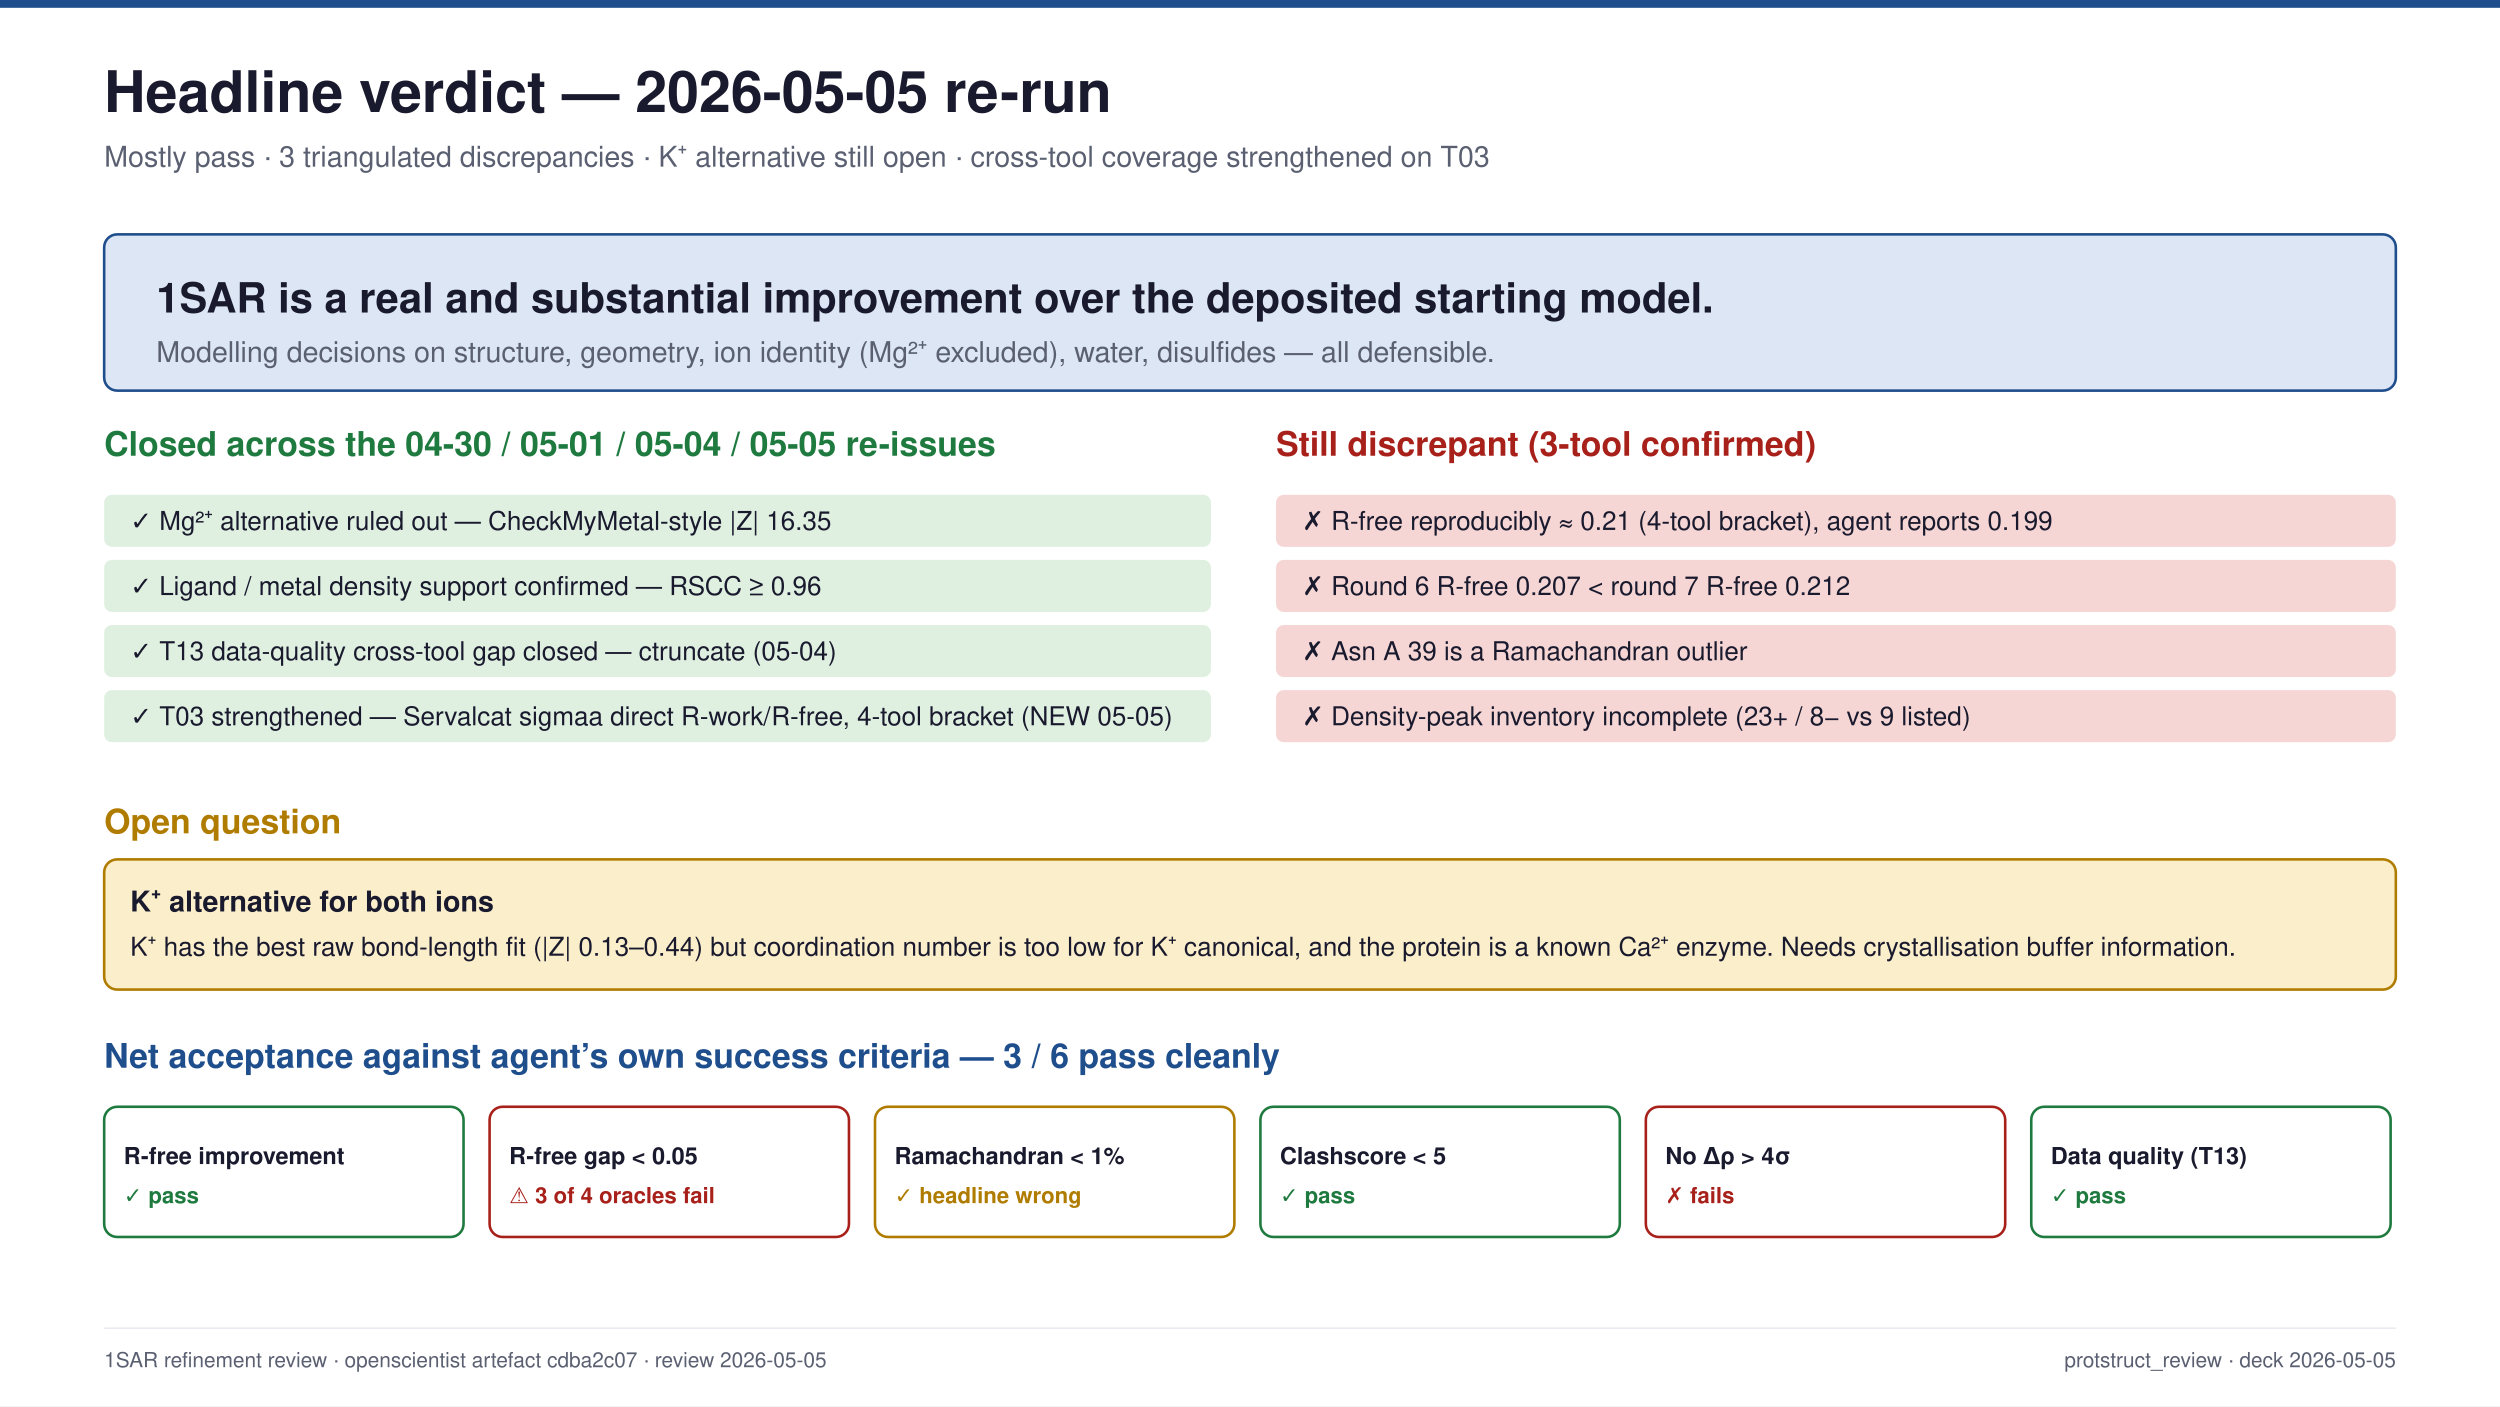
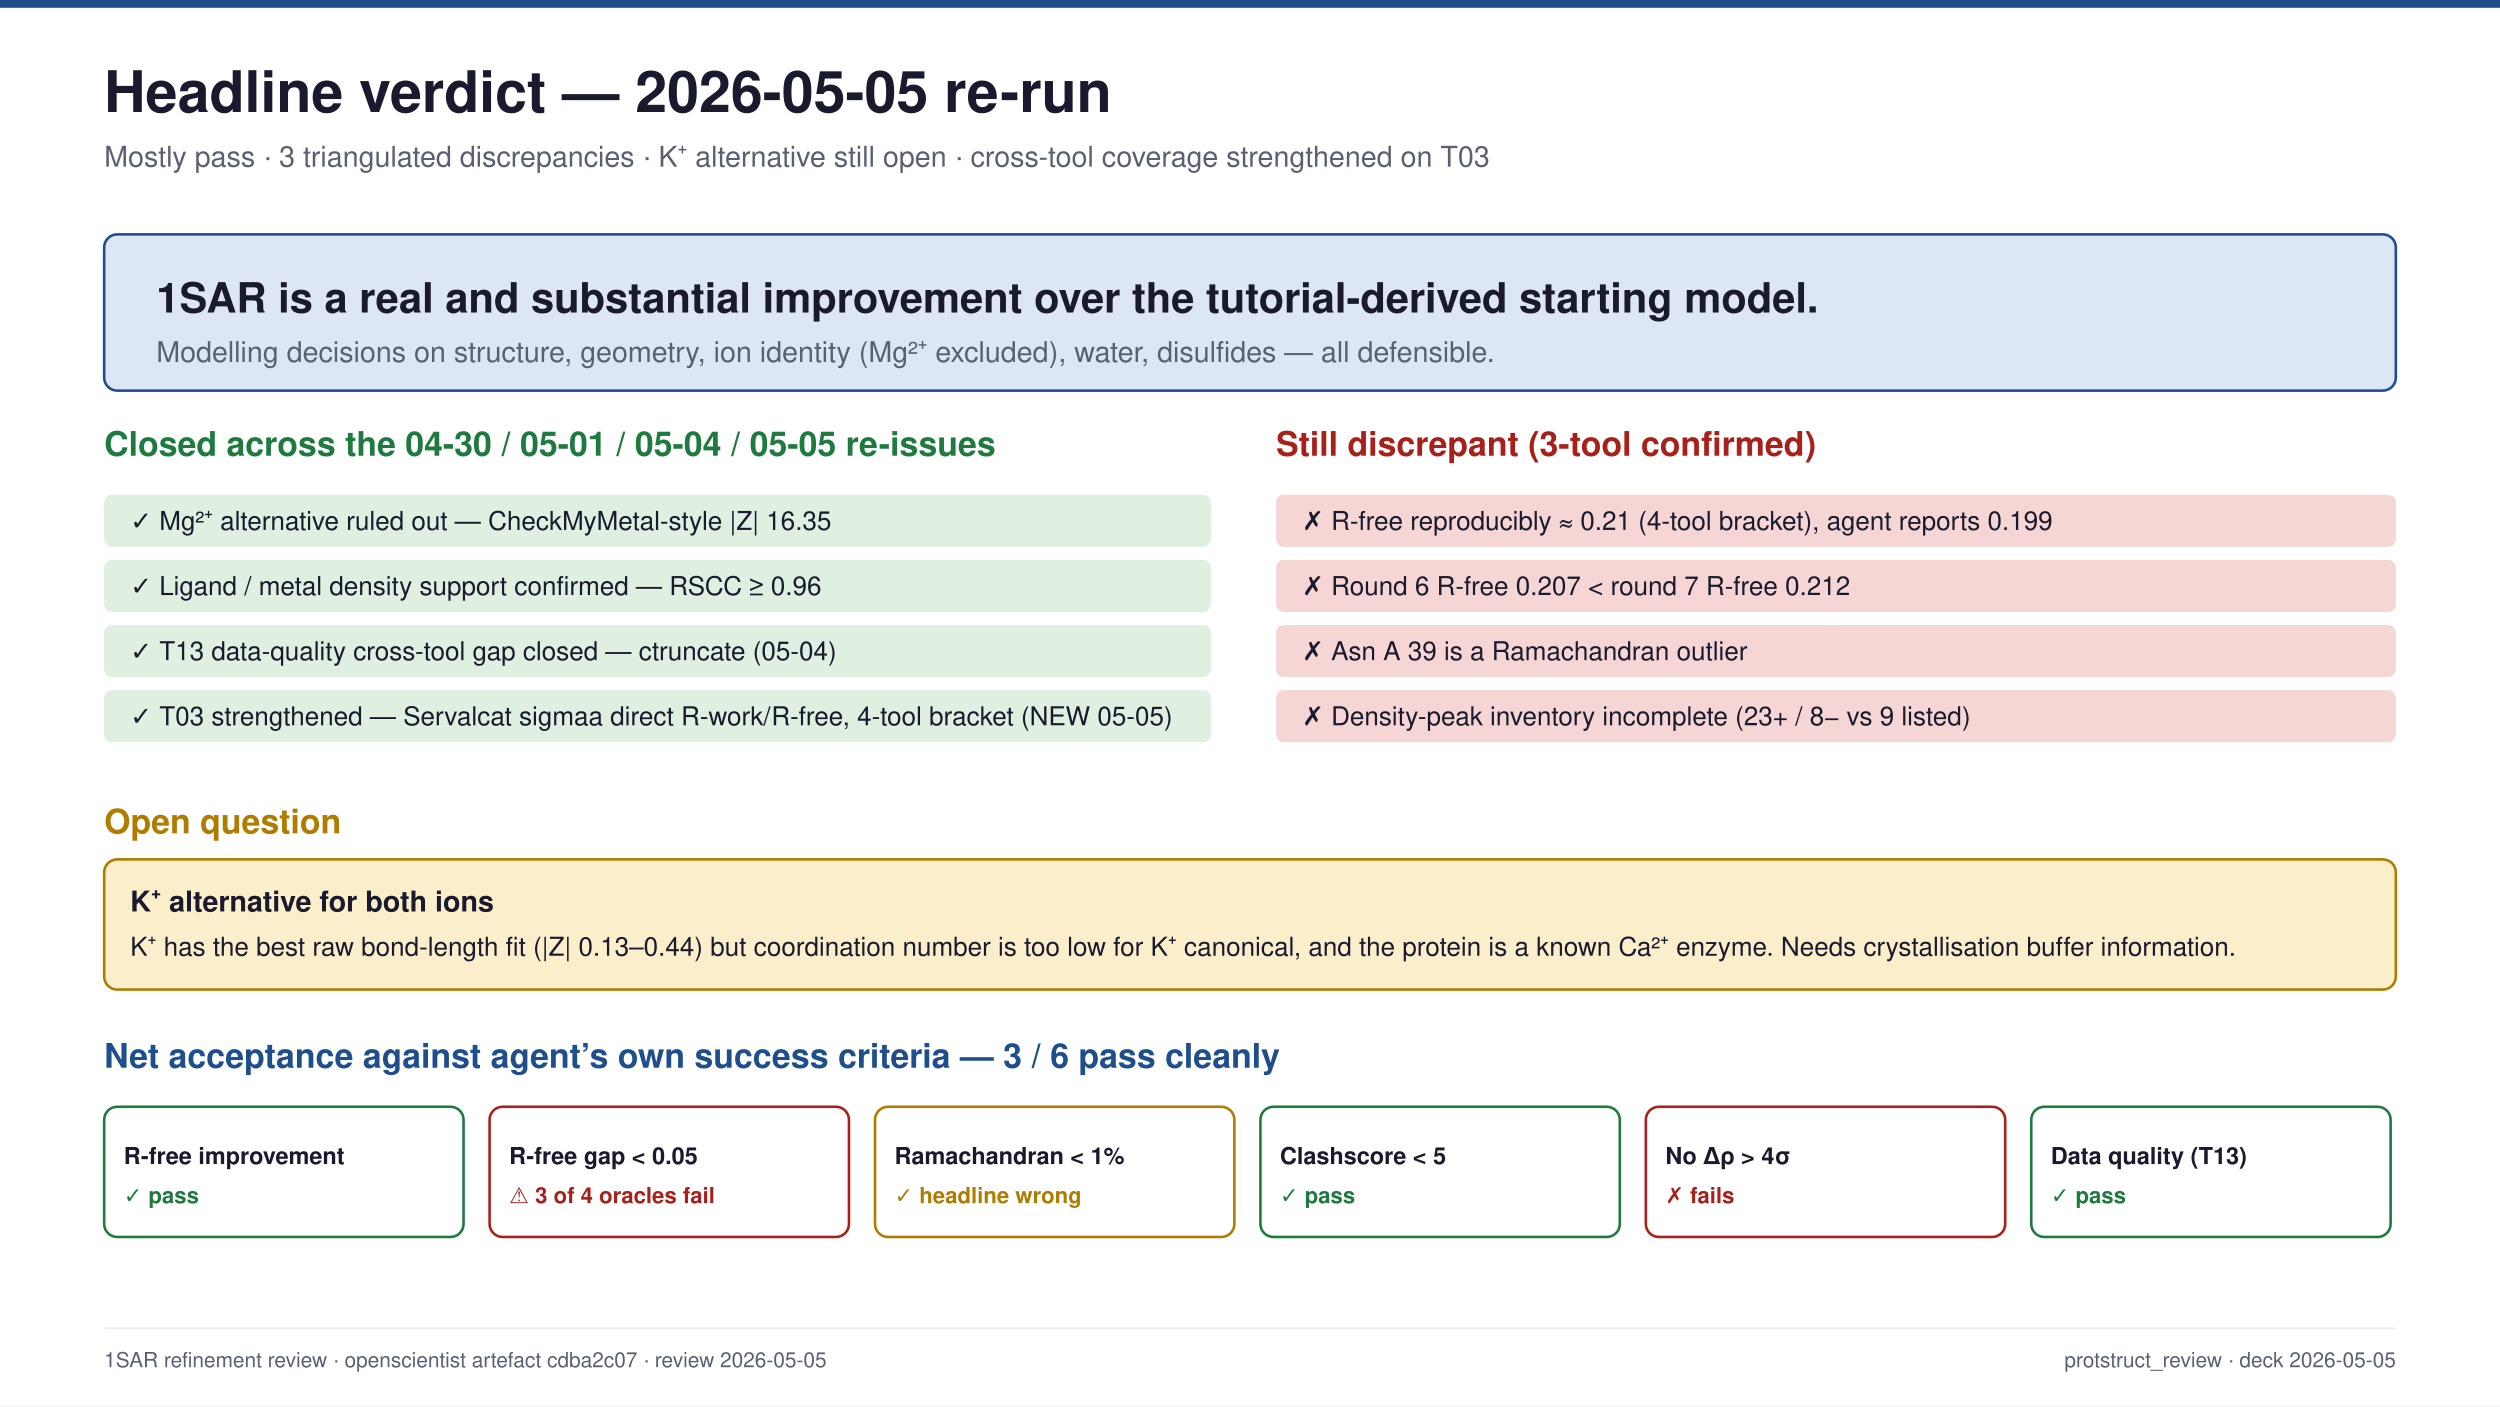
<svg xmlns="http://www.w3.org/2000/svg" width="1920" height="1080" viewBox="0 0 1920 1080" font-family="Helvetica, Arial, sans-serif">
  <rect width="100%" height="100%" fill="#ffffff" />
  <rect x="0" y="0" width="1920" height="6" fill="#1f4e8c" />
  <text x="80" y="86" font-size="44" font-weight="700" fill="#1a1a2e">Headline verdict — 2026-05-05 re-run</text>
  <text x="80" y="128" font-size="22" font-weight="400" fill="#5a6071">Mostly pass · 3 triangulated discrepancies · K⁺ alternative still open · cross-tool coverage strengthened on T03</text>
  <line x1="80" y1="1020" x2="1840" y2="1020" stroke="#e3e6ee" stroke-width="1" />
  <text x="80" y="1050" font-size="16" fill="#5a6071">1SAR refinement review · openscientist artefact cdba2c07 · review 2026-05-05</text>
  <text x="1840" y="1050" font-size="16" fill="#5a6071" text-anchor="end">protstruct_review · deck 2026-05-05</text>
  <rect x="80" y="180" width="1760" height="120" rx="10" fill="#dce6f4" stroke="#1f4e8c" stroke-width="2" />
-   <text x="120" y="240" font-size="32" font-weight="700" fill="#1a1a2e">1SAR is a real and substantial improvement over the deposited starting model.</text>
+   <text x="120" y="240" font-size="32" font-weight="700" fill="#1a1a2e">1SAR is a real and substantial improvement over the tutorial-derived starting model.</text>
  <text x="120" y="278" font-size="22" fill="#5a6071">Modelling decisions on structure, geometry, ion identity (Mg²⁺ excluded), water, disulfides — all defensible.</text>
  <text x="80" y="350" font-size="26" font-weight="700" fill="#1f7a3f">Closed across the 04-30 / 05-01 / 05-04 / 05-05 re-issues</text>
  <rect x="80" y="380" width="850" height="40" rx="6" fill="#dff0e1" />
  <text x="100" y="407" font-size="20" fill="#1a1a2e">✓ Mg²⁺ alternative ruled out — CheckMyMetal-style |Z| 16.35</text>
  <rect x="80" y="430" width="850" height="40" rx="6" fill="#dff0e1" />
  <text x="100" y="457" font-size="20" fill="#1a1a2e">✓ Ligand / metal density support confirmed — RSCC ≥ 0.96</text>
  <rect x="80" y="480" width="850" height="40" rx="6" fill="#dff0e1" />
  <text x="100" y="507" font-size="20" fill="#1a1a2e">✓ T13 data-quality cross-tool gap closed — ctruncate (05-04)</text>
  <rect x="80" y="530" width="850" height="40" rx="6" fill="#dff0e1" />
  <text x="100" y="557" font-size="20" fill="#1a1a2e">✓ T03 strengthened — Servalcat sigmaa direct R-work/R-free, 4-tool bracket (NEW 05-05)</text>
  <text x="980" y="350" font-size="26" font-weight="700" fill="#a8201a">Still discrepant (3-tool confirmed)</text>
  <rect x="980" y="380" width="860" height="40" rx="6" fill="#f5d6d4" />
  <text x="1000" y="407" font-size="20" fill="#1a1a2e">✗ R-free reproducibly ≈ 0.21 (4-tool bracket), agent reports 0.199</text>
  <rect x="980" y="430" width="860" height="40" rx="6" fill="#f5d6d4" />
  <text x="1000" y="457" font-size="20" fill="#1a1a2e">✗ Round 6 R-free 0.207 &lt; round 7 R-free 0.212</text>
  <rect x="980" y="480" width="860" height="40" rx="6" fill="#f5d6d4" />
  <text x="1000" y="507" font-size="20" fill="#1a1a2e">✗ Asn A 39 is a Ramachandran outlier</text>
  <rect x="980" y="530" width="860" height="40" rx="6" fill="#f5d6d4" />
  <text x="1000" y="557" font-size="20" fill="#1a1a2e">✗ Density-peak inventory incomplete (23+ / 8− vs 9 listed)</text>
  <text x="80" y="640" font-size="26" font-weight="700" fill="#b07c00">Open question</text>
  <rect x="80" y="660" width="1760" height="100" rx="10" fill="#fbeecb" stroke="#b07c00" stroke-width="2" />
  <text x="100" y="700" font-size="22" font-weight="700" fill="#1a1a2e">K⁺ alternative for both ions</text>
  <text x="100" y="734" font-size="20" fill="#1a1a2e">K⁺ has the best raw bond-length fit (|Z| 0.13–0.44) but coordination number is too low for K⁺ canonical, and the protein is a known Ca²⁺ enzyme. Needs crystallisation buffer information.</text>
  <text x="80" y="820" font-size="26" font-weight="700" fill="#1f4e8c">Net acceptance against agent’s own success criteria — 3 / 6 pass cleanly</text>
  <rect x="80" y="850" width="276" height="100" rx="10" fill="#ffffff" stroke="#1f7a3f" stroke-width="2" />
  <text x="95" y="894" font-size="18" font-weight="600" fill="#1a1a2e">R-free improvement</text>
  <text x="95" y="924" font-size="17" fill="#1f7a3f" font-weight="700">✓ pass</text>
  <rect x="376" y="850" width="276" height="100" rx="10" fill="#ffffff" stroke="#a8201a" stroke-width="2" />
  <text x="391" y="894" font-size="18" font-weight="600" fill="#1a1a2e">R-free gap &lt; 0.05</text>
  <text x="391" y="924" font-size="17" fill="#a8201a" font-weight="700">⚠ 3 of 4 oracles fail</text>
  <rect x="672" y="850" width="276" height="100" rx="10" fill="#ffffff" stroke="#b07c00" stroke-width="2" />
  <text x="687" y="894" font-size="18" font-weight="600" fill="#1a1a2e">Ramachandran &lt; 1%</text>
  <text x="687" y="924" font-size="17" fill="#b07c00" font-weight="700">✓ headline wrong</text>
  <rect x="968" y="850" width="276" height="100" rx="10" fill="#ffffff" stroke="#1f7a3f" stroke-width="2" />
  <text x="983" y="894" font-size="18" font-weight="600" fill="#1a1a2e">Clashscore &lt; 5</text>
  <text x="983" y="924" font-size="17" fill="#1f7a3f" font-weight="700">✓ pass</text>
  <rect x="1264" y="850" width="276" height="100" rx="10" fill="#ffffff" stroke="#a8201a" stroke-width="2" />
  <text x="1279" y="894" font-size="18" font-weight="600" fill="#1a1a2e">No Δρ &gt; 4σ</text>
  <text x="1279" y="924" font-size="17" fill="#a8201a" font-weight="700">✗ fails</text>
  <rect x="1560" y="850" width="276" height="100" rx="10" fill="#ffffff" stroke="#1f7a3f" stroke-width="2" />
  <text x="1575" y="894" font-size="18" font-weight="600" fill="#1a1a2e">Data quality (T13)</text>
  <text x="1575" y="924" font-size="17" fill="#1f7a3f" font-weight="700">✓ pass</text>
</svg>
